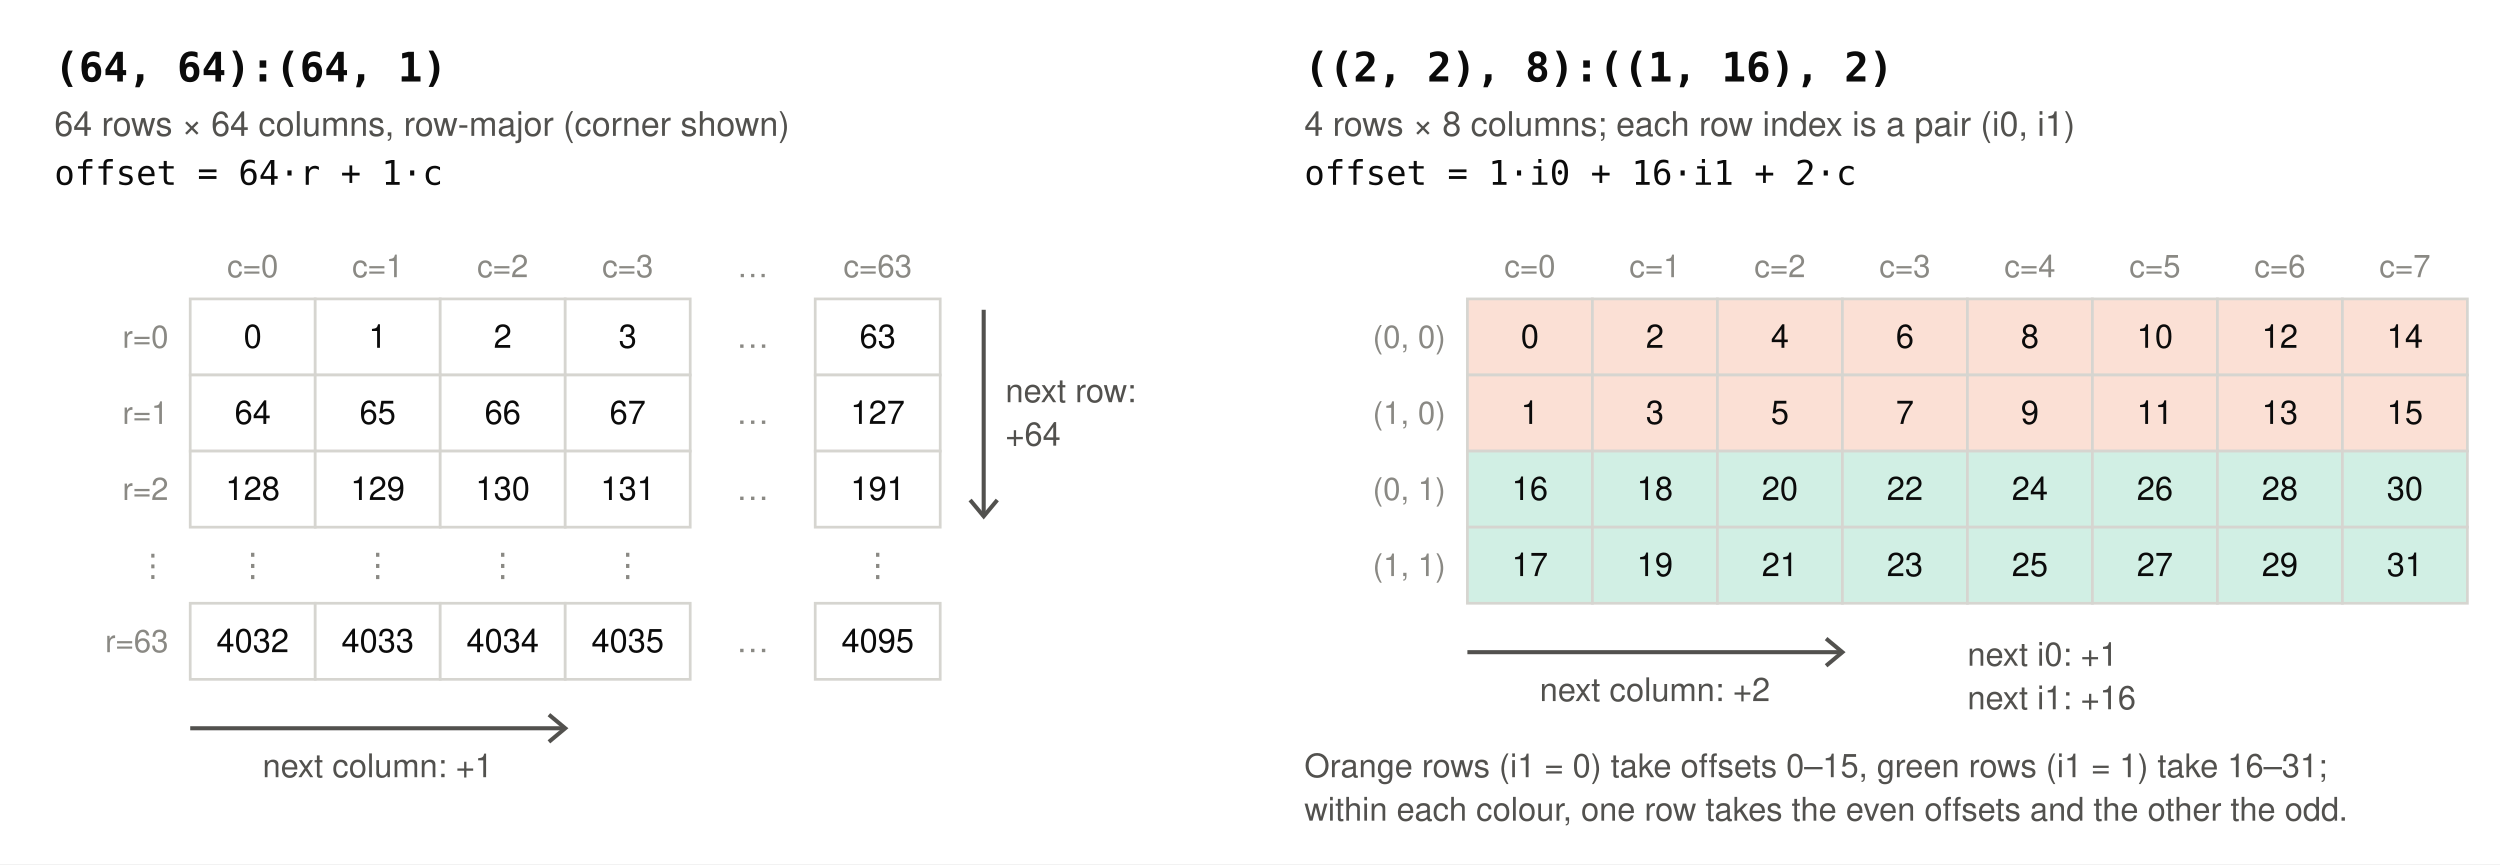
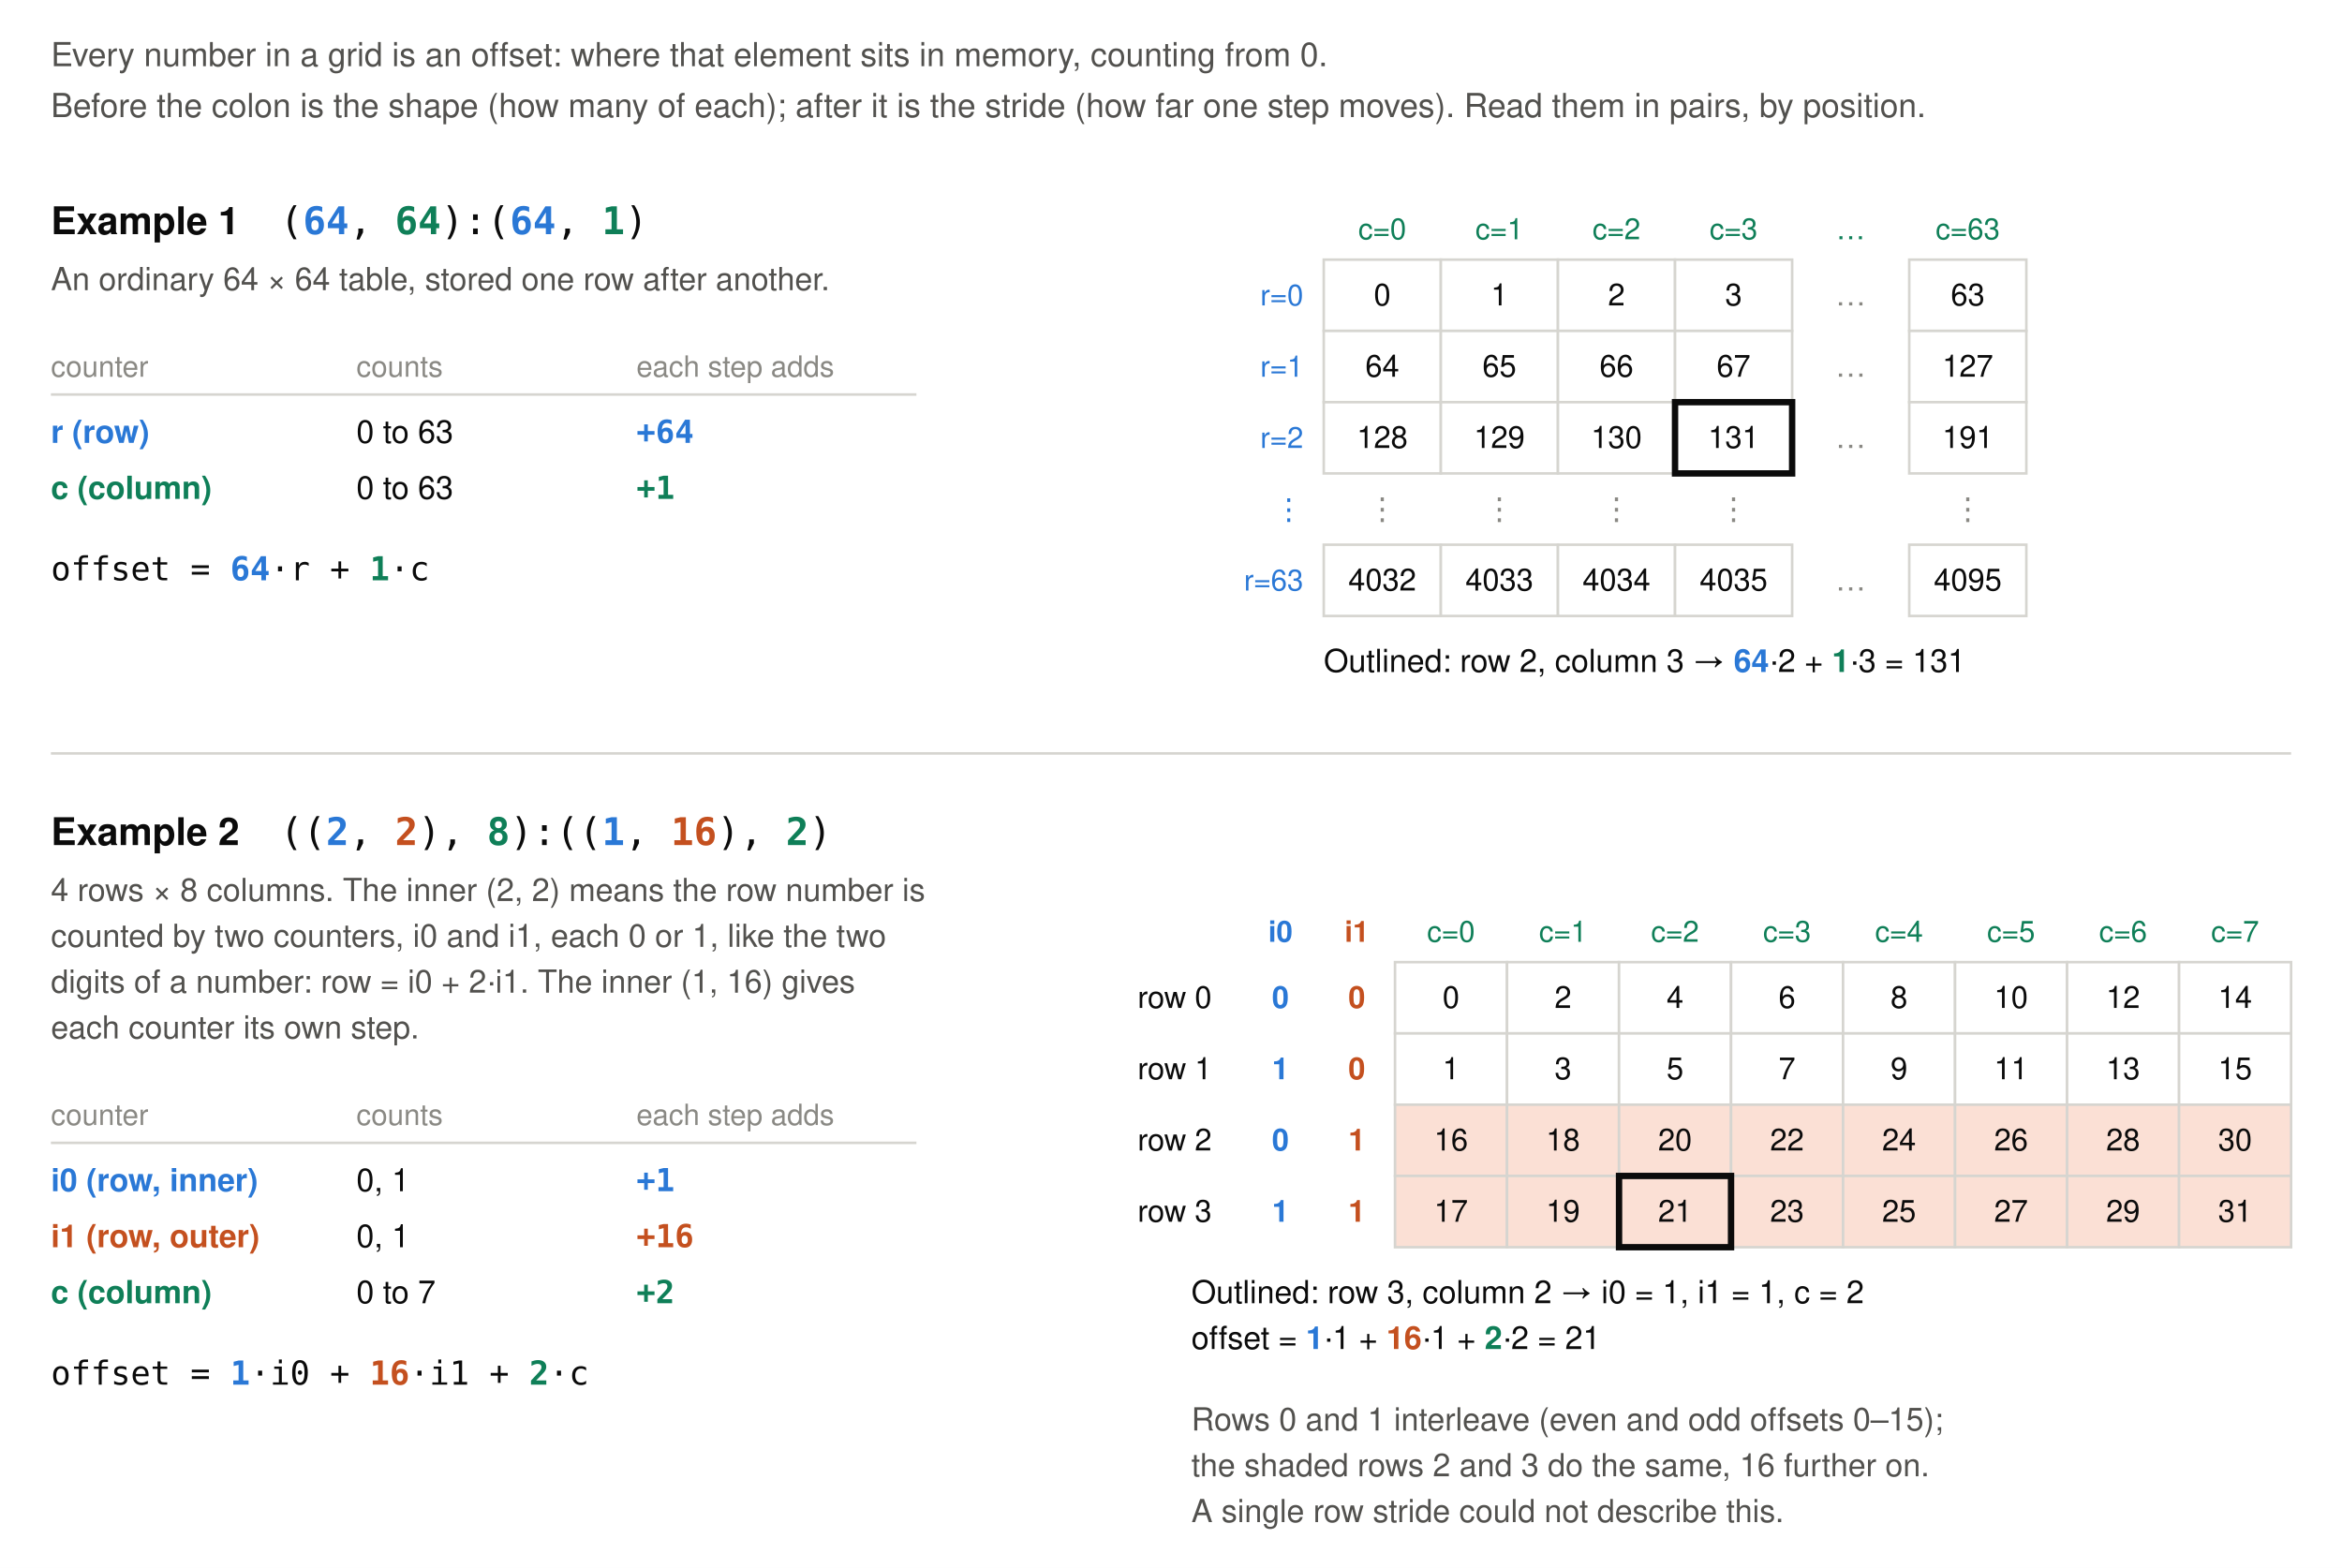
- <svg xmlns="http://www.w3.org/2000/svg" viewBox="0 0 920 318" width="920" height="318" font-family="system-ui, -apple-system, 'Segoe UI', Helvetica, Arial, sans-serif">
-   <rect width="920" height="318" fill="#ffffff" />
-   <text x="20" y="30" font-size="15" fill="#0b0b0b" text-anchor="start" font-weight="600" font-family="ui-monospace, 'SF Mono', Menlo, Consolas, 'DejaVu Sans Mono', monospace">(64, 64):(64, 1)</text>
-   <text x="20" y="50" font-size="12.5" fill="#52514e" text-anchor="start" font-weight="normal">64 rows × 64 columns, row-major (corner shown)</text>
-   <text x="20" y="68" font-size="12.5" fill="#0b0b0b" text-anchor="start" font-weight="normal" font-family="ui-monospace, 'SF Mono', Menlo, Consolas, 'DejaVu Sans Mono', monospace">offset = 64·r + 1·c</text>
-   <text x="93.0" y="102" font-size="11.5" fill="#8a8984" text-anchor="middle" font-weight="normal">c=0</text>
-   <text x="139.0" y="102" font-size="11.5" fill="#8a8984" text-anchor="middle" font-weight="normal">c=1</text>
-   <text x="185.0" y="102" font-size="11.5" fill="#8a8984" text-anchor="middle" font-weight="normal">c=2</text>
-   <text x="231.0" y="102" font-size="11.5" fill="#8a8984" text-anchor="middle" font-weight="normal">c=3</text>
-   <text x="277.0" y="102" font-size="11.5" fill="#8a8984" text-anchor="middle" font-weight="normal">…</text>
-   <text x="323.0" y="102" font-size="11.5" fill="#8a8984" text-anchor="middle" font-weight="normal">c=63</text>
-   <text x="62" y="128" font-size="11.5" fill="#8a8984" text-anchor="end" font-weight="normal">r=0</text>
-   <rect x="70" y="110" width="46" height="28" fill="#ffffff" stroke="#d6d5d0" stroke-width="1" rx="0" />
-   <text x="93.0" y="128" font-size="12" fill="#0b0b0b" text-anchor="middle" font-weight="normal">0</text>
-   <rect x="116" y="110" width="46" height="28" fill="#ffffff" stroke="#d6d5d0" stroke-width="1" rx="0" />
-   <text x="139.0" y="128" font-size="12" fill="#0b0b0b" text-anchor="middle" font-weight="normal">1</text>
-   <rect x="162" y="110" width="46" height="28" fill="#ffffff" stroke="#d6d5d0" stroke-width="1" rx="0" />
-   <text x="185.0" y="128" font-size="12" fill="#0b0b0b" text-anchor="middle" font-weight="normal">2</text>
-   <rect x="208" y="110" width="46" height="28" fill="#ffffff" stroke="#d6d5d0" stroke-width="1" rx="0" />
-   <text x="231.0" y="128" font-size="12" fill="#0b0b0b" text-anchor="middle" font-weight="normal">3</text>
-   <text x="277.0" y="128" font-size="12" fill="#8a8984" text-anchor="middle" font-weight="normal">…</text>
-   <rect x="300" y="110" width="46" height="28" fill="#ffffff" stroke="#d6d5d0" stroke-width="1" rx="0" />
-   <text x="323.0" y="128" font-size="12" fill="#0b0b0b" text-anchor="middle" font-weight="normal">63</text>
-   <text x="62" y="156" font-size="11.5" fill="#8a8984" text-anchor="end" font-weight="normal">r=1</text>
-   <rect x="70" y="138" width="46" height="28" fill="#ffffff" stroke="#d6d5d0" stroke-width="1" rx="0" />
-   <text x="93.0" y="156" font-size="12" fill="#0b0b0b" text-anchor="middle" font-weight="normal">64</text>
-   <rect x="116" y="138" width="46" height="28" fill="#ffffff" stroke="#d6d5d0" stroke-width="1" rx="0" />
-   <text x="139.0" y="156" font-size="12" fill="#0b0b0b" text-anchor="middle" font-weight="normal">65</text>
-   <rect x="162" y="138" width="46" height="28" fill="#ffffff" stroke="#d6d5d0" stroke-width="1" rx="0" />
-   <text x="185.0" y="156" font-size="12" fill="#0b0b0b" text-anchor="middle" font-weight="normal">66</text>
-   <rect x="208" y="138" width="46" height="28" fill="#ffffff" stroke="#d6d5d0" stroke-width="1" rx="0" />
-   <text x="231.0" y="156" font-size="12" fill="#0b0b0b" text-anchor="middle" font-weight="normal">67</text>
-   <text x="277.0" y="156" font-size="12" fill="#8a8984" text-anchor="middle" font-weight="normal">…</text>
-   <rect x="300" y="138" width="46" height="28" fill="#ffffff" stroke="#d6d5d0" stroke-width="1" rx="0" />
-   <text x="323.0" y="156" font-size="12" fill="#0b0b0b" text-anchor="middle" font-weight="normal">127</text>
-   <text x="62" y="184" font-size="11.5" fill="#8a8984" text-anchor="end" font-weight="normal">r=2</text>
-   <rect x="70" y="166" width="46" height="28" fill="#ffffff" stroke="#d6d5d0" stroke-width="1" rx="0" />
-   <text x="93.0" y="184" font-size="12" fill="#0b0b0b" text-anchor="middle" font-weight="normal">128</text>
-   <rect x="116" y="166" width="46" height="28" fill="#ffffff" stroke="#d6d5d0" stroke-width="1" rx="0" />
-   <text x="139.0" y="184" font-size="12" fill="#0b0b0b" text-anchor="middle" font-weight="normal">129</text>
-   <rect x="162" y="166" width="46" height="28" fill="#ffffff" stroke="#d6d5d0" stroke-width="1" rx="0" />
-   <text x="185.0" y="184" font-size="12" fill="#0b0b0b" text-anchor="middle" font-weight="normal">130</text>
-   <rect x="208" y="166" width="46" height="28" fill="#ffffff" stroke="#d6d5d0" stroke-width="1" rx="0" />
-   <text x="231.0" y="184" font-size="12" fill="#0b0b0b" text-anchor="middle" font-weight="normal">131</text>
-   <text x="277.0" y="184" font-size="12" fill="#8a8984" text-anchor="middle" font-weight="normal">…</text>
-   <rect x="300" y="166" width="46" height="28" fill="#ffffff" stroke="#d6d5d0" stroke-width="1" rx="0" />
-   <text x="323.0" y="184" font-size="12" fill="#0b0b0b" text-anchor="middle" font-weight="normal">191</text>
-   <text x="62" y="212" font-size="11.5" fill="#8a8984" text-anchor="end" font-weight="normal">⋮</text>
-   <text x="93.0" y="212" font-size="12" fill="#8a8984" text-anchor="middle" font-weight="normal">⋮</text>
-   <text x="139.0" y="212" font-size="12" fill="#8a8984" text-anchor="middle" font-weight="normal">⋮</text>
-   <text x="185.0" y="212" font-size="12" fill="#8a8984" text-anchor="middle" font-weight="normal">⋮</text>
-   <text x="231.0" y="212" font-size="12" fill="#8a8984" text-anchor="middle" font-weight="normal">⋮</text>
-   <text x="277.0" y="212" font-size="12" fill="#8a8984" text-anchor="middle" font-weight="normal" />
-   <text x="323.0" y="212" font-size="12" fill="#8a8984" text-anchor="middle" font-weight="normal">⋮</text>
-   <text x="62" y="240" font-size="11.5" fill="#8a8984" text-anchor="end" font-weight="normal">r=63</text>
-   <rect x="70" y="222" width="46" height="28" fill="#ffffff" stroke="#d6d5d0" stroke-width="1" rx="0" />
-   <text x="93.0" y="240" font-size="12" fill="#0b0b0b" text-anchor="middle" font-weight="normal">4032</text>
-   <rect x="116" y="222" width="46" height="28" fill="#ffffff" stroke="#d6d5d0" stroke-width="1" rx="0" />
-   <text x="139.0" y="240" font-size="12" fill="#0b0b0b" text-anchor="middle" font-weight="normal">4033</text>
-   <rect x="162" y="222" width="46" height="28" fill="#ffffff" stroke="#d6d5d0" stroke-width="1" rx="0" />
-   <text x="185.0" y="240" font-size="12" fill="#0b0b0b" text-anchor="middle" font-weight="normal">4034</text>
-   <rect x="208" y="222" width="46" height="28" fill="#ffffff" stroke="#d6d5d0" stroke-width="1" rx="0" />
-   <text x="231.0" y="240" font-size="12" fill="#0b0b0b" text-anchor="middle" font-weight="normal">4035</text>
-   <text x="277.0" y="240" font-size="12" fill="#8a8984" text-anchor="middle" font-weight="normal">…</text>
-   <rect x="300" y="222" width="46" height="28" fill="#ffffff" stroke="#d6d5d0" stroke-width="1" rx="0" />
-   <text x="323.0" y="240" font-size="12" fill="#0b0b0b" text-anchor="middle" font-weight="normal">4095</text>
-   <line x1="70" y1="268" x2="208" y2="268" stroke="#52514e" stroke-width="1.5" />
-   <path d="M202,263 L208,268 L202,273" fill="none" stroke="#52514e" stroke-width="1.5" />
-   <text x="139.0" y="286" font-size="12" fill="#52514e" text-anchor="middle" font-weight="normal">next column: +1</text>
-   <line x1="362" y1="114" x2="362" y2="190" stroke="#52514e" stroke-width="1.5" />
-   <path d="M357,184 L362,190 L367,184" fill="none" stroke="#52514e" stroke-width="1.5" />
-   <text x="370" y="148" font-size="12" fill="#52514e" text-anchor="start" font-weight="normal">next row:</text>
-   <text x="370" y="164" font-size="12" fill="#52514e" text-anchor="start" font-weight="normal">+64</text>
-   <text x="480" y="30" font-size="15" fill="#0b0b0b" text-anchor="start" font-weight="600" font-family="ui-monospace, 'SF Mono', Menlo, Consolas, 'DejaVu Sans Mono', monospace">((2, 2), 8):((1, 16), 2)</text>
-   <text x="480" y="50" font-size="12.5" fill="#52514e" text-anchor="start" font-weight="normal">4 rows × 8 columns; each row index is a pair (i0, i1)</text>
-   <text x="480" y="68" font-size="12.5" fill="#0b0b0b" text-anchor="start" font-weight="normal" font-family="ui-monospace, 'SF Mono', Menlo, Consolas, 'DejaVu Sans Mono', monospace">offset = 1·i0 + 16·i1 + 2·c</text>
-   <text x="563.0" y="102" font-size="11.5" fill="#8a8984" text-anchor="middle" font-weight="normal">c=0</text>
-   <text x="609.0" y="102" font-size="11.5" fill="#8a8984" text-anchor="middle" font-weight="normal">c=1</text>
-   <text x="655.0" y="102" font-size="11.5" fill="#8a8984" text-anchor="middle" font-weight="normal">c=2</text>
-   <text x="701.0" y="102" font-size="11.5" fill="#8a8984" text-anchor="middle" font-weight="normal">c=3</text>
-   <text x="747.0" y="102" font-size="11.5" fill="#8a8984" text-anchor="middle" font-weight="normal">c=4</text>
-   <text x="793.0" y="102" font-size="11.5" fill="#8a8984" text-anchor="middle" font-weight="normal">c=5</text>
-   <text x="839.0" y="102" font-size="11.5" fill="#8a8984" text-anchor="middle" font-weight="normal">c=6</text>
-   <text x="885.0" y="102" font-size="11.5" fill="#8a8984" text-anchor="middle" font-weight="normal">c=7</text>
-   <text x="532" y="128" font-size="11.5" fill="#8a8984" text-anchor="end" font-weight="normal">(0, 0)</text>
-   <rect x="540" y="110" width="46" height="28" fill="#fbe0d5" stroke="#d6d5d0" stroke-width="1" rx="0" />
-   <text x="563.0" y="128" font-size="12" fill="#0b0b0b" text-anchor="middle" font-weight="normal">0</text>
-   <rect x="586" y="110" width="46" height="28" fill="#fbe0d5" stroke="#d6d5d0" stroke-width="1" rx="0" />
-   <text x="609.0" y="128" font-size="12" fill="#0b0b0b" text-anchor="middle" font-weight="normal">2</text>
-   <rect x="632" y="110" width="46" height="28" fill="#fbe0d5" stroke="#d6d5d0" stroke-width="1" rx="0" />
-   <text x="655.0" y="128" font-size="12" fill="#0b0b0b" text-anchor="middle" font-weight="normal">4</text>
-   <rect x="678" y="110" width="46" height="28" fill="#fbe0d5" stroke="#d6d5d0" stroke-width="1" rx="0" />
-   <text x="701.0" y="128" font-size="12" fill="#0b0b0b" text-anchor="middle" font-weight="normal">6</text>
-   <rect x="724" y="110" width="46" height="28" fill="#fbe0d5" stroke="#d6d5d0" stroke-width="1" rx="0" />
-   <text x="747.0" y="128" font-size="12" fill="#0b0b0b" text-anchor="middle" font-weight="normal">8</text>
-   <rect x="770" y="110" width="46" height="28" fill="#fbe0d5" stroke="#d6d5d0" stroke-width="1" rx="0" />
-   <text x="793.0" y="128" font-size="12" fill="#0b0b0b" text-anchor="middle" font-weight="normal">10</text>
-   <rect x="816" y="110" width="46" height="28" fill="#fbe0d5" stroke="#d6d5d0" stroke-width="1" rx="0" />
-   <text x="839.0" y="128" font-size="12" fill="#0b0b0b" text-anchor="middle" font-weight="normal">12</text>
-   <rect x="862" y="110" width="46" height="28" fill="#fbe0d5" stroke="#d6d5d0" stroke-width="1" rx="0" />
-   <text x="885.0" y="128" font-size="12" fill="#0b0b0b" text-anchor="middle" font-weight="normal">14</text>
-   <text x="532" y="156" font-size="11.5" fill="#8a8984" text-anchor="end" font-weight="normal">(1, 0)</text>
-   <rect x="540" y="138" width="46" height="28" fill="#fbe0d5" stroke="#d6d5d0" stroke-width="1" rx="0" />
-   <text x="563.0" y="156" font-size="12" fill="#0b0b0b" text-anchor="middle" font-weight="normal">1</text>
-   <rect x="586" y="138" width="46" height="28" fill="#fbe0d5" stroke="#d6d5d0" stroke-width="1" rx="0" />
-   <text x="609.0" y="156" font-size="12" fill="#0b0b0b" text-anchor="middle" font-weight="normal">3</text>
-   <rect x="632" y="138" width="46" height="28" fill="#fbe0d5" stroke="#d6d5d0" stroke-width="1" rx="0" />
-   <text x="655.0" y="156" font-size="12" fill="#0b0b0b" text-anchor="middle" font-weight="normal">5</text>
-   <rect x="678" y="138" width="46" height="28" fill="#fbe0d5" stroke="#d6d5d0" stroke-width="1" rx="0" />
-   <text x="701.0" y="156" font-size="12" fill="#0b0b0b" text-anchor="middle" font-weight="normal">7</text>
-   <rect x="724" y="138" width="46" height="28" fill="#fbe0d5" stroke="#d6d5d0" stroke-width="1" rx="0" />
-   <text x="747.0" y="156" font-size="12" fill="#0b0b0b" text-anchor="middle" font-weight="normal">9</text>
-   <rect x="770" y="138" width="46" height="28" fill="#fbe0d5" stroke="#d6d5d0" stroke-width="1" rx="0" />
-   <text x="793.0" y="156" font-size="12" fill="#0b0b0b" text-anchor="middle" font-weight="normal">11</text>
-   <rect x="816" y="138" width="46" height="28" fill="#fbe0d5" stroke="#d6d5d0" stroke-width="1" rx="0" />
-   <text x="839.0" y="156" font-size="12" fill="#0b0b0b" text-anchor="middle" font-weight="normal">13</text>
-   <rect x="862" y="138" width="46" height="28" fill="#fbe0d5" stroke="#d6d5d0" stroke-width="1" rx="0" />
-   <text x="885.0" y="156" font-size="12" fill="#0b0b0b" text-anchor="middle" font-weight="normal">15</text>
-   <text x="532" y="184" font-size="11.5" fill="#8a8984" text-anchor="end" font-weight="normal">(0, 1)</text>
-   <rect x="540" y="166" width="46" height="28" fill="#d1efe4" stroke="#d6d5d0" stroke-width="1" rx="0" />
-   <text x="563.0" y="184" font-size="12" fill="#0b0b0b" text-anchor="middle" font-weight="normal">16</text>
-   <rect x="586" y="166" width="46" height="28" fill="#d1efe4" stroke="#d6d5d0" stroke-width="1" rx="0" />
-   <text x="609.0" y="184" font-size="12" fill="#0b0b0b" text-anchor="middle" font-weight="normal">18</text>
-   <rect x="632" y="166" width="46" height="28" fill="#d1efe4" stroke="#d6d5d0" stroke-width="1" rx="0" />
-   <text x="655.0" y="184" font-size="12" fill="#0b0b0b" text-anchor="middle" font-weight="normal">20</text>
-   <rect x="678" y="166" width="46" height="28" fill="#d1efe4" stroke="#d6d5d0" stroke-width="1" rx="0" />
-   <text x="701.0" y="184" font-size="12" fill="#0b0b0b" text-anchor="middle" font-weight="normal">22</text>
-   <rect x="724" y="166" width="46" height="28" fill="#d1efe4" stroke="#d6d5d0" stroke-width="1" rx="0" />
-   <text x="747.0" y="184" font-size="12" fill="#0b0b0b" text-anchor="middle" font-weight="normal">24</text>
-   <rect x="770" y="166" width="46" height="28" fill="#d1efe4" stroke="#d6d5d0" stroke-width="1" rx="0" />
-   <text x="793.0" y="184" font-size="12" fill="#0b0b0b" text-anchor="middle" font-weight="normal">26</text>
-   <rect x="816" y="166" width="46" height="28" fill="#d1efe4" stroke="#d6d5d0" stroke-width="1" rx="0" />
-   <text x="839.0" y="184" font-size="12" fill="#0b0b0b" text-anchor="middle" font-weight="normal">28</text>
-   <rect x="862" y="166" width="46" height="28" fill="#d1efe4" stroke="#d6d5d0" stroke-width="1" rx="0" />
-   <text x="885.0" y="184" font-size="12" fill="#0b0b0b" text-anchor="middle" font-weight="normal">30</text>
-   <text x="532" y="212" font-size="11.5" fill="#8a8984" text-anchor="end" font-weight="normal">(1, 1)</text>
-   <rect x="540" y="194" width="46" height="28" fill="#d1efe4" stroke="#d6d5d0" stroke-width="1" rx="0" />
-   <text x="563.0" y="212" font-size="12" fill="#0b0b0b" text-anchor="middle" font-weight="normal">17</text>
-   <rect x="586" y="194" width="46" height="28" fill="#d1efe4" stroke="#d6d5d0" stroke-width="1" rx="0" />
-   <text x="609.0" y="212" font-size="12" fill="#0b0b0b" text-anchor="middle" font-weight="normal">19</text>
-   <rect x="632" y="194" width="46" height="28" fill="#d1efe4" stroke="#d6d5d0" stroke-width="1" rx="0" />
-   <text x="655.0" y="212" font-size="12" fill="#0b0b0b" text-anchor="middle" font-weight="normal">21</text>
-   <rect x="678" y="194" width="46" height="28" fill="#d1efe4" stroke="#d6d5d0" stroke-width="1" rx="0" />
-   <text x="701.0" y="212" font-size="12" fill="#0b0b0b" text-anchor="middle" font-weight="normal">23</text>
-   <rect x="724" y="194" width="46" height="28" fill="#d1efe4" stroke="#d6d5d0" stroke-width="1" rx="0" />
-   <text x="747.0" y="212" font-size="12" fill="#0b0b0b" text-anchor="middle" font-weight="normal">25</text>
-   <rect x="770" y="194" width="46" height="28" fill="#d1efe4" stroke="#d6d5d0" stroke-width="1" rx="0" />
-   <text x="793.0" y="212" font-size="12" fill="#0b0b0b" text-anchor="middle" font-weight="normal">27</text>
-   <rect x="816" y="194" width="46" height="28" fill="#d1efe4" stroke="#d6d5d0" stroke-width="1" rx="0" />
-   <text x="839.0" y="212" font-size="12" fill="#0b0b0b" text-anchor="middle" font-weight="normal">29</text>
-   <rect x="862" y="194" width="46" height="28" fill="#d1efe4" stroke="#d6d5d0" stroke-width="1" rx="0" />
-   <text x="885.0" y="212" font-size="12" fill="#0b0b0b" text-anchor="middle" font-weight="normal">31</text>
-   <line x1="540" y1="240" x2="678" y2="240" stroke="#52514e" stroke-width="1.5" />
-   <path d="M672,235 L678,240 L672,245" fill="none" stroke="#52514e" stroke-width="1.5" />
-   <text x="609.0" y="258" font-size="12" fill="#52514e" text-anchor="middle" font-weight="normal">next column: +2</text>
-   <text x="724" y="245" font-size="12" fill="#52514e" text-anchor="start" font-weight="normal">next i0: +1</text>
-   <text x="724" y="261" font-size="12" fill="#52514e" text-anchor="start" font-weight="normal">next i1: +16</text>
-   <text x="480" y="286" font-size="12" fill="#52514e" text-anchor="start" font-weight="normal">Orange rows (i1 = 0) take offsets 0–15, green rows (i1 = 1) take 16–31;</text>
-   <text x="480" y="302" font-size="12" fill="#52514e" text-anchor="start" font-weight="normal">within each colour, one row takes the even offsets and the other the odd.</text>
+ <svg xmlns="http://www.w3.org/2000/svg" viewBox="0 0 920 616" width="920" height="616" font-family="system-ui, -apple-system, 'Segoe UI', Helvetica, Arial, sans-serif">
+   <rect width="920" height="616" fill="#ffffff" />
+   <text x="20" y="26" font-size="13" fill="#52514e" text-anchor="start" font-weight="normal">Every number in a grid is an offset: where that element sits in memory, counting from 0.</text>
+   <text x="20" y="46" font-size="13" fill="#52514e" text-anchor="start" font-weight="normal">Before the colon is the shape (how many of each); after it is the stride (how far one step moves). Read them in pairs, by position.</text>
+   <text x="20" y="92" font-size="15" fill="#0b0b0b" text-anchor="start" font-weight="600">Example 1</text>
+   <text x="110" y="92" font-size="15" fill="#0b0b0b" text-anchor="start" font-weight="normal" font-family="ui-monospace, 'SF Mono', Menlo, Consolas, 'DejaVu Sans Mono', monospace">(<tspan fill="#2a78d6" font-weight="700">64</tspan>, <tspan fill="#0f7f58" font-weight="700">64</tspan>):(<tspan fill="#2a78d6" font-weight="700">64</tspan>, <tspan fill="#0f7f58" font-weight="700">1</tspan>)</text>
+   <text x="20" y="114" font-size="12.5" fill="#52514e" text-anchor="start" font-weight="normal">An ordinary 64 × 64 table, stored one row after another.</text>
+   <text x="20" y="148" font-size="11.5" fill="#8a8984" text-anchor="start" font-weight="normal">counter</text>
+   <text x="140" y="148" font-size="11.5" fill="#8a8984" text-anchor="start" font-weight="normal">counts</text>
+   <text x="250" y="148" font-size="11.5" fill="#8a8984" text-anchor="start" font-weight="normal">each step adds</text>
+   <line x1="20" y1="155" x2="360" y2="155" stroke="#d6d5d0" stroke-width="1" />
+   <text x="20" y="174" font-size="12.5" fill="#2a78d6" text-anchor="start" font-weight="600">r  (row)</text>
+   <text x="140" y="174" font-size="12.5" fill="#0b0b0b" text-anchor="start" font-weight="normal">0 to 63</text>
+   <text x="250" y="174" font-size="12.5" fill="#2a78d6" text-anchor="start" font-weight="600" font-family="ui-monospace, 'SF Mono', Menlo, Consolas, 'DejaVu Sans Mono', monospace">+64</text>
+   <text x="20" y="196" font-size="12.5" fill="#0f7f58" text-anchor="start" font-weight="600">c  (column)</text>
+   <text x="140" y="196" font-size="12.5" fill="#0b0b0b" text-anchor="start" font-weight="normal">0 to 63</text>
+   <text x="250" y="196" font-size="12.5" fill="#0f7f58" text-anchor="start" font-weight="600" font-family="ui-monospace, 'SF Mono', Menlo, Consolas, 'DejaVu Sans Mono', monospace">+1</text>
+   <text x="20" y="228" font-size="13" fill="#0b0b0b" text-anchor="start" font-weight="normal" font-family="ui-monospace, 'SF Mono', Menlo, Consolas, 'DejaVu Sans Mono', monospace">offset = <tspan fill="#2a78d6" font-weight="700">64</tspan>·r + <tspan fill="#0f7f58" font-weight="700">1</tspan>·c</text>
+   <text x="543.0" y="94" font-size="11.5" fill="#0f7f58" text-anchor="middle" font-weight="normal">c=0</text>
+   <text x="589.0" y="94" font-size="11.5" fill="#0f7f58" text-anchor="middle" font-weight="normal">c=1</text>
+   <text x="635.0" y="94" font-size="11.5" fill="#0f7f58" text-anchor="middle" font-weight="normal">c=2</text>
+   <text x="681.0" y="94" font-size="11.5" fill="#0f7f58" text-anchor="middle" font-weight="normal">c=3</text>
+   <text x="727.0" y="94" font-size="11.5" fill="#0f7f58" text-anchor="middle" font-weight="normal">…</text>
+   <text x="773.0" y="94" font-size="11.5" fill="#0f7f58" text-anchor="middle" font-weight="normal">c=63</text>
+   <text x="512" y="120" font-size="11.5" fill="#2a78d6" text-anchor="end" font-weight="normal">r=0</text>
+   <rect x="520" y="102" width="46" height="28" fill="#ffffff" stroke="#d6d5d0" stroke-width="1" rx="0" />
+   <text x="543.0" y="120" font-size="12" fill="#0b0b0b" text-anchor="middle" font-weight="normal">0</text>
+   <rect x="566" y="102" width="46" height="28" fill="#ffffff" stroke="#d6d5d0" stroke-width="1" rx="0" />
+   <text x="589.0" y="120" font-size="12" fill="#0b0b0b" text-anchor="middle" font-weight="normal">1</text>
+   <rect x="612" y="102" width="46" height="28" fill="#ffffff" stroke="#d6d5d0" stroke-width="1" rx="0" />
+   <text x="635.0" y="120" font-size="12" fill="#0b0b0b" text-anchor="middle" font-weight="normal">2</text>
+   <rect x="658" y="102" width="46" height="28" fill="#ffffff" stroke="#d6d5d0" stroke-width="1" rx="0" />
+   <text x="681.0" y="120" font-size="12" fill="#0b0b0b" text-anchor="middle" font-weight="normal">3</text>
+   <text x="727.0" y="120" font-size="12" fill="#8a8984" text-anchor="middle" font-weight="normal">…</text>
+   <rect x="750" y="102" width="46" height="28" fill="#ffffff" stroke="#d6d5d0" stroke-width="1" rx="0" />
+   <text x="773.0" y="120" font-size="12" fill="#0b0b0b" text-anchor="middle" font-weight="normal">63</text>
+   <text x="512" y="148" font-size="11.5" fill="#2a78d6" text-anchor="end" font-weight="normal">r=1</text>
+   <rect x="520" y="130" width="46" height="28" fill="#ffffff" stroke="#d6d5d0" stroke-width="1" rx="0" />
+   <text x="543.0" y="148" font-size="12" fill="#0b0b0b" text-anchor="middle" font-weight="normal">64</text>
+   <rect x="566" y="130" width="46" height="28" fill="#ffffff" stroke="#d6d5d0" stroke-width="1" rx="0" />
+   <text x="589.0" y="148" font-size="12" fill="#0b0b0b" text-anchor="middle" font-weight="normal">65</text>
+   <rect x="612" y="130" width="46" height="28" fill="#ffffff" stroke="#d6d5d0" stroke-width="1" rx="0" />
+   <text x="635.0" y="148" font-size="12" fill="#0b0b0b" text-anchor="middle" font-weight="normal">66</text>
+   <rect x="658" y="130" width="46" height="28" fill="#ffffff" stroke="#d6d5d0" stroke-width="1" rx="0" />
+   <text x="681.0" y="148" font-size="12" fill="#0b0b0b" text-anchor="middle" font-weight="normal">67</text>
+   <text x="727.0" y="148" font-size="12" fill="#8a8984" text-anchor="middle" font-weight="normal">…</text>
+   <rect x="750" y="130" width="46" height="28" fill="#ffffff" stroke="#d6d5d0" stroke-width="1" rx="0" />
+   <text x="773.0" y="148" font-size="12" fill="#0b0b0b" text-anchor="middle" font-weight="normal">127</text>
+   <text x="512" y="176" font-size="11.5" fill="#2a78d6" text-anchor="end" font-weight="normal">r=2</text>
+   <rect x="520" y="158" width="46" height="28" fill="#ffffff" stroke="#d6d5d0" stroke-width="1" rx="0" />
+   <text x="543.0" y="176" font-size="12" fill="#0b0b0b" text-anchor="middle" font-weight="normal">128</text>
+   <rect x="566" y="158" width="46" height="28" fill="#ffffff" stroke="#d6d5d0" stroke-width="1" rx="0" />
+   <text x="589.0" y="176" font-size="12" fill="#0b0b0b" text-anchor="middle" font-weight="normal">129</text>
+   <rect x="612" y="158" width="46" height="28" fill="#ffffff" stroke="#d6d5d0" stroke-width="1" rx="0" />
+   <text x="635.0" y="176" font-size="12" fill="#0b0b0b" text-anchor="middle" font-weight="normal">130</text>
+   <rect x="658" y="158" width="46" height="28" fill="#ffffff" stroke="#d6d5d0" stroke-width="1" rx="0" />
+   <text x="681.0" y="176" font-size="12" fill="#0b0b0b" text-anchor="middle" font-weight="normal">131</text>
+   <text x="727.0" y="176" font-size="12" fill="#8a8984" text-anchor="middle" font-weight="normal">…</text>
+   <rect x="750" y="158" width="46" height="28" fill="#ffffff" stroke="#d6d5d0" stroke-width="1" rx="0" />
+   <text x="773.0" y="176" font-size="12" fill="#0b0b0b" text-anchor="middle" font-weight="normal">191</text>
+   <text x="512" y="204" font-size="11.5" fill="#2a78d6" text-anchor="end" font-weight="normal">⋮</text>
+   <text x="543.0" y="204" font-size="12" fill="#8a8984" text-anchor="middle" font-weight="normal">⋮</text>
+   <text x="589.0" y="204" font-size="12" fill="#8a8984" text-anchor="middle" font-weight="normal">⋮</text>
+   <text x="635.0" y="204" font-size="12" fill="#8a8984" text-anchor="middle" font-weight="normal">⋮</text>
+   <text x="681.0" y="204" font-size="12" fill="#8a8984" text-anchor="middle" font-weight="normal">⋮</text>
+   <text x="727.0" y="204" font-size="12" fill="#8a8984" text-anchor="middle" font-weight="normal" />
+   <text x="773.0" y="204" font-size="12" fill="#8a8984" text-anchor="middle" font-weight="normal">⋮</text>
+   <text x="512" y="232" font-size="11.5" fill="#2a78d6" text-anchor="end" font-weight="normal">r=63</text>
+   <rect x="520" y="214" width="46" height="28" fill="#ffffff" stroke="#d6d5d0" stroke-width="1" rx="0" />
+   <text x="543.0" y="232" font-size="12" fill="#0b0b0b" text-anchor="middle" font-weight="normal">4032</text>
+   <rect x="566" y="214" width="46" height="28" fill="#ffffff" stroke="#d6d5d0" stroke-width="1" rx="0" />
+   <text x="589.0" y="232" font-size="12" fill="#0b0b0b" text-anchor="middle" font-weight="normal">4033</text>
+   <rect x="612" y="214" width="46" height="28" fill="#ffffff" stroke="#d6d5d0" stroke-width="1" rx="0" />
+   <text x="635.0" y="232" font-size="12" fill="#0b0b0b" text-anchor="middle" font-weight="normal">4034</text>
+   <rect x="658" y="214" width="46" height="28" fill="#ffffff" stroke="#d6d5d0" stroke-width="1" rx="0" />
+   <text x="681.0" y="232" font-size="12" fill="#0b0b0b" text-anchor="middle" font-weight="normal">4035</text>
+   <text x="727.0" y="232" font-size="12" fill="#8a8984" text-anchor="middle" font-weight="normal">…</text>
+   <rect x="750" y="214" width="46" height="28" fill="#ffffff" stroke="#d6d5d0" stroke-width="1" rx="0" />
+   <text x="773.0" y="232" font-size="12" fill="#0b0b0b" text-anchor="middle" font-weight="normal">4095</text>
+   <rect x="658" y="158" width="46" height="28" fill="none" stroke="#0b0b0b" stroke-width="2.5" rx="0" />
+   <text x="520" y="264" font-size="12.5" fill="#0b0b0b" text-anchor="start" font-weight="normal">Outlined: row 2, column 3  →  <tspan fill="#2a78d6" font-weight="700">64</tspan>·2 + <tspan fill="#0f7f58" font-weight="700">1</tspan>·3 = 131</text>
+   <line x1="20" y1="296" x2="900" y2="296" stroke="#d6d5d0" stroke-width="1" />
+   <text x="20" y="332" font-size="15" fill="#0b0b0b" text-anchor="start" font-weight="600">Example 2</text>
+   <text x="110" y="332" font-size="15" fill="#0b0b0b" text-anchor="start" font-weight="normal" font-family="ui-monospace, 'SF Mono', Menlo, Consolas, 'DejaVu Sans Mono', monospace">((<tspan fill="#2a78d6" font-weight="700">2</tspan>, <tspan fill="#c4501f" font-weight="700">2</tspan>), <tspan fill="#0f7f58" font-weight="700">8</tspan>):((<tspan fill="#2a78d6" font-weight="700">1</tspan>, <tspan fill="#c4501f" font-weight="700">16</tspan>), <tspan fill="#0f7f58" font-weight="700">2</tspan>)</text>
+   <text x="20" y="354" font-size="12.5" fill="#52514e" text-anchor="start" font-weight="normal">4 rows × 8 columns. The inner (2, 2) means the row number is</text>
+   <text x="20" y="372" font-size="12.5" fill="#52514e" text-anchor="start" font-weight="normal">counted by two counters, i0 and i1, each 0 or 1, like the two</text>
+   <text x="20" y="390" font-size="12.5" fill="#52514e" text-anchor="start" font-weight="normal">digits of a number: row = i0 + 2·i1. The inner (1, 16) gives</text>
+   <text x="20" y="408" font-size="12.5" fill="#52514e" text-anchor="start" font-weight="normal">each counter its own step.</text>
+   <text x="20" y="442" font-size="11.5" fill="#8a8984" text-anchor="start" font-weight="normal">counter</text>
+   <text x="140" y="442" font-size="11.5" fill="#8a8984" text-anchor="start" font-weight="normal">counts</text>
+   <text x="250" y="442" font-size="11.5" fill="#8a8984" text-anchor="start" font-weight="normal">each step adds</text>
+   <line x1="20" y1="449" x2="360" y2="449" stroke="#d6d5d0" stroke-width="1" />
+   <text x="20" y="468" font-size="12.5" fill="#2a78d6" text-anchor="start" font-weight="600">i0  (row, inner)</text>
+   <text x="140" y="468" font-size="12.5" fill="#0b0b0b" text-anchor="start" font-weight="normal">0, 1</text>
+   <text x="250" y="468" font-size="12.5" fill="#2a78d6" text-anchor="start" font-weight="600" font-family="ui-monospace, 'SF Mono', Menlo, Consolas, 'DejaVu Sans Mono', monospace">+1</text>
+   <text x="20" y="490" font-size="12.5" fill="#c4501f" text-anchor="start" font-weight="600">i1  (row, outer)</text>
+   <text x="140" y="490" font-size="12.5" fill="#0b0b0b" text-anchor="start" font-weight="normal">0, 1</text>
+   <text x="250" y="490" font-size="12.5" fill="#c4501f" text-anchor="start" font-weight="600" font-family="ui-monospace, 'SF Mono', Menlo, Consolas, 'DejaVu Sans Mono', monospace">+16</text>
+   <text x="20" y="512" font-size="12.5" fill="#0f7f58" text-anchor="start" font-weight="600">c  (column)</text>
+   <text x="140" y="512" font-size="12.5" fill="#0b0b0b" text-anchor="start" font-weight="normal">0 to 7</text>
+   <text x="250" y="512" font-size="12.5" fill="#0f7f58" text-anchor="start" font-weight="600" font-family="ui-monospace, 'SF Mono', Menlo, Consolas, 'DejaVu Sans Mono', monospace">+2</text>
+   <text x="20" y="544" font-size="13" fill="#0b0b0b" text-anchor="start" font-weight="normal" font-family="ui-monospace, 'SF Mono', Menlo, Consolas, 'DejaVu Sans Mono', monospace">offset = <tspan fill="#2a78d6" font-weight="700">1</tspan>·i0 + <tspan fill="#c4501f" font-weight="700">16</tspan>·i1 + <tspan fill="#0f7f58" font-weight="700">2</tspan>·c</text>
+   <text x="503.0" y="370" font-size="11.5" fill="#2a78d6" text-anchor="middle" font-weight="600">i0</text>
+   <text x="533.0" y="370" font-size="11.5" fill="#c4501f" text-anchor="middle" font-weight="600">i1</text>
+   <text x="570" y="370" font-size="11.5" fill="#0f7f58" text-anchor="middle" font-weight="normal">c=0</text>
+   <text x="614" y="370" font-size="11.5" fill="#0f7f58" text-anchor="middle" font-weight="normal">c=1</text>
+   <text x="658" y="370" font-size="11.5" fill="#0f7f58" text-anchor="middle" font-weight="normal">c=2</text>
+   <text x="702" y="370" font-size="11.5" fill="#0f7f58" text-anchor="middle" font-weight="normal">c=3</text>
+   <text x="746" y="370" font-size="11.5" fill="#0f7f58" text-anchor="middle" font-weight="normal">c=4</text>
+   <text x="790" y="370" font-size="11.5" fill="#0f7f58" text-anchor="middle" font-weight="normal">c=5</text>
+   <text x="834" y="370" font-size="11.5" fill="#0f7f58" text-anchor="middle" font-weight="normal">c=6</text>
+   <text x="878" y="370" font-size="11.5" fill="#0f7f58" text-anchor="middle" font-weight="normal">c=7</text>
+   <text x="476" y="396" font-size="12" fill="#0b0b0b" text-anchor="end" font-weight="normal">row 0</text>
+   <text x="503.0" y="396" font-size="12" fill="#2a78d6" text-anchor="middle" font-weight="600">0</text>
+   <text x="533.0" y="396" font-size="12" fill="#c4501f" text-anchor="middle" font-weight="600">0</text>
+   <rect x="548" y="378" width="44" height="28" fill="#ffffff" stroke="#d6d5d0" stroke-width="1" rx="0" />
+   <text x="570.0" y="396" font-size="12" fill="#0b0b0b" text-anchor="middle" font-weight="normal">0</text>
+   <rect x="592" y="378" width="44" height="28" fill="#ffffff" stroke="#d6d5d0" stroke-width="1" rx="0" />
+   <text x="614.0" y="396" font-size="12" fill="#0b0b0b" text-anchor="middle" font-weight="normal">2</text>
+   <rect x="636" y="378" width="44" height="28" fill="#ffffff" stroke="#d6d5d0" stroke-width="1" rx="0" />
+   <text x="658.0" y="396" font-size="12" fill="#0b0b0b" text-anchor="middle" font-weight="normal">4</text>
+   <rect x="680" y="378" width="44" height="28" fill="#ffffff" stroke="#d6d5d0" stroke-width="1" rx="0" />
+   <text x="702.0" y="396" font-size="12" fill="#0b0b0b" text-anchor="middle" font-weight="normal">6</text>
+   <rect x="724" y="378" width="44" height="28" fill="#ffffff" stroke="#d6d5d0" stroke-width="1" rx="0" />
+   <text x="746.0" y="396" font-size="12" fill="#0b0b0b" text-anchor="middle" font-weight="normal">8</text>
+   <rect x="768" y="378" width="44" height="28" fill="#ffffff" stroke="#d6d5d0" stroke-width="1" rx="0" />
+   <text x="790.0" y="396" font-size="12" fill="#0b0b0b" text-anchor="middle" font-weight="normal">10</text>
+   <rect x="812" y="378" width="44" height="28" fill="#ffffff" stroke="#d6d5d0" stroke-width="1" rx="0" />
+   <text x="834.0" y="396" font-size="12" fill="#0b0b0b" text-anchor="middle" font-weight="normal">12</text>
+   <rect x="856" y="378" width="44" height="28" fill="#ffffff" stroke="#d6d5d0" stroke-width="1" rx="0" />
+   <text x="878.0" y="396" font-size="12" fill="#0b0b0b" text-anchor="middle" font-weight="normal">14</text>
+   <text x="476" y="424" font-size="12" fill="#0b0b0b" text-anchor="end" font-weight="normal">row 1</text>
+   <text x="503.0" y="424" font-size="12" fill="#2a78d6" text-anchor="middle" font-weight="600">1</text>
+   <text x="533.0" y="424" font-size="12" fill="#c4501f" text-anchor="middle" font-weight="600">0</text>
+   <rect x="548" y="406" width="44" height="28" fill="#ffffff" stroke="#d6d5d0" stroke-width="1" rx="0" />
+   <text x="570.0" y="424" font-size="12" fill="#0b0b0b" text-anchor="middle" font-weight="normal">1</text>
+   <rect x="592" y="406" width="44" height="28" fill="#ffffff" stroke="#d6d5d0" stroke-width="1" rx="0" />
+   <text x="614.0" y="424" font-size="12" fill="#0b0b0b" text-anchor="middle" font-weight="normal">3</text>
+   <rect x="636" y="406" width="44" height="28" fill="#ffffff" stroke="#d6d5d0" stroke-width="1" rx="0" />
+   <text x="658.0" y="424" font-size="12" fill="#0b0b0b" text-anchor="middle" font-weight="normal">5</text>
+   <rect x="680" y="406" width="44" height="28" fill="#ffffff" stroke="#d6d5d0" stroke-width="1" rx="0" />
+   <text x="702.0" y="424" font-size="12" fill="#0b0b0b" text-anchor="middle" font-weight="normal">7</text>
+   <rect x="724" y="406" width="44" height="28" fill="#ffffff" stroke="#d6d5d0" stroke-width="1" rx="0" />
+   <text x="746.0" y="424" font-size="12" fill="#0b0b0b" text-anchor="middle" font-weight="normal">9</text>
+   <rect x="768" y="406" width="44" height="28" fill="#ffffff" stroke="#d6d5d0" stroke-width="1" rx="0" />
+   <text x="790.0" y="424" font-size="12" fill="#0b0b0b" text-anchor="middle" font-weight="normal">11</text>
+   <rect x="812" y="406" width="44" height="28" fill="#ffffff" stroke="#d6d5d0" stroke-width="1" rx="0" />
+   <text x="834.0" y="424" font-size="12" fill="#0b0b0b" text-anchor="middle" font-weight="normal">13</text>
+   <rect x="856" y="406" width="44" height="28" fill="#ffffff" stroke="#d6d5d0" stroke-width="1" rx="0" />
+   <text x="878.0" y="424" font-size="12" fill="#0b0b0b" text-anchor="middle" font-weight="normal">15</text>
+   <text x="476" y="452" font-size="12" fill="#0b0b0b" text-anchor="end" font-weight="normal">row 2</text>
+   <text x="503.0" y="452" font-size="12" fill="#2a78d6" text-anchor="middle" font-weight="600">0</text>
+   <text x="533.0" y="452" font-size="12" fill="#c4501f" text-anchor="middle" font-weight="600">1</text>
+   <rect x="548" y="434" width="44" height="28" fill="#fbe0d5" stroke="#d6d5d0" stroke-width="1" rx="0" />
+   <text x="570.0" y="452" font-size="12" fill="#0b0b0b" text-anchor="middle" font-weight="normal">16</text>
+   <rect x="592" y="434" width="44" height="28" fill="#fbe0d5" stroke="#d6d5d0" stroke-width="1" rx="0" />
+   <text x="614.0" y="452" font-size="12" fill="#0b0b0b" text-anchor="middle" font-weight="normal">18</text>
+   <rect x="636" y="434" width="44" height="28" fill="#fbe0d5" stroke="#d6d5d0" stroke-width="1" rx="0" />
+   <text x="658.0" y="452" font-size="12" fill="#0b0b0b" text-anchor="middle" font-weight="normal">20</text>
+   <rect x="680" y="434" width="44" height="28" fill="#fbe0d5" stroke="#d6d5d0" stroke-width="1" rx="0" />
+   <text x="702.0" y="452" font-size="12" fill="#0b0b0b" text-anchor="middle" font-weight="normal">22</text>
+   <rect x="724" y="434" width="44" height="28" fill="#fbe0d5" stroke="#d6d5d0" stroke-width="1" rx="0" />
+   <text x="746.0" y="452" font-size="12" fill="#0b0b0b" text-anchor="middle" font-weight="normal">24</text>
+   <rect x="768" y="434" width="44" height="28" fill="#fbe0d5" stroke="#d6d5d0" stroke-width="1" rx="0" />
+   <text x="790.0" y="452" font-size="12" fill="#0b0b0b" text-anchor="middle" font-weight="normal">26</text>
+   <rect x="812" y="434" width="44" height="28" fill="#fbe0d5" stroke="#d6d5d0" stroke-width="1" rx="0" />
+   <text x="834.0" y="452" font-size="12" fill="#0b0b0b" text-anchor="middle" font-weight="normal">28</text>
+   <rect x="856" y="434" width="44" height="28" fill="#fbe0d5" stroke="#d6d5d0" stroke-width="1" rx="0" />
+   <text x="878.0" y="452" font-size="12" fill="#0b0b0b" text-anchor="middle" font-weight="normal">30</text>
+   <text x="476" y="480" font-size="12" fill="#0b0b0b" text-anchor="end" font-weight="normal">row 3</text>
+   <text x="503.0" y="480" font-size="12" fill="#2a78d6" text-anchor="middle" font-weight="600">1</text>
+   <text x="533.0" y="480" font-size="12" fill="#c4501f" text-anchor="middle" font-weight="600">1</text>
+   <rect x="548" y="462" width="44" height="28" fill="#fbe0d5" stroke="#d6d5d0" stroke-width="1" rx="0" />
+   <text x="570.0" y="480" font-size="12" fill="#0b0b0b" text-anchor="middle" font-weight="normal">17</text>
+   <rect x="592" y="462" width="44" height="28" fill="#fbe0d5" stroke="#d6d5d0" stroke-width="1" rx="0" />
+   <text x="614.0" y="480" font-size="12" fill="#0b0b0b" text-anchor="middle" font-weight="normal">19</text>
+   <rect x="636" y="462" width="44" height="28" fill="#fbe0d5" stroke="#d6d5d0" stroke-width="1" rx="0" />
+   <text x="658.0" y="480" font-size="12" fill="#0b0b0b" text-anchor="middle" font-weight="normal">21</text>
+   <rect x="680" y="462" width="44" height="28" fill="#fbe0d5" stroke="#d6d5d0" stroke-width="1" rx="0" />
+   <text x="702.0" y="480" font-size="12" fill="#0b0b0b" text-anchor="middle" font-weight="normal">23</text>
+   <rect x="724" y="462" width="44" height="28" fill="#fbe0d5" stroke="#d6d5d0" stroke-width="1" rx="0" />
+   <text x="746.0" y="480" font-size="12" fill="#0b0b0b" text-anchor="middle" font-weight="normal">25</text>
+   <rect x="768" y="462" width="44" height="28" fill="#fbe0d5" stroke="#d6d5d0" stroke-width="1" rx="0" />
+   <text x="790.0" y="480" font-size="12" fill="#0b0b0b" text-anchor="middle" font-weight="normal">27</text>
+   <rect x="812" y="462" width="44" height="28" fill="#fbe0d5" stroke="#d6d5d0" stroke-width="1" rx="0" />
+   <text x="834.0" y="480" font-size="12" fill="#0b0b0b" text-anchor="middle" font-weight="normal">29</text>
+   <rect x="856" y="462" width="44" height="28" fill="#fbe0d5" stroke="#d6d5d0" stroke-width="1" rx="0" />
+   <text x="878.0" y="480" font-size="12" fill="#0b0b0b" text-anchor="middle" font-weight="normal">31</text>
+   <rect x="636" y="462" width="44" height="28" fill="none" stroke="#0b0b0b" stroke-width="2.5" rx="0" />
+   <text x="468" y="512" font-size="12.5" fill="#0b0b0b" text-anchor="start" font-weight="normal">Outlined: row 3, column 2  →  i0 = 1, i1 = 1, c = 2</text>
+   <text x="468" y="530" font-size="12.5" fill="#0b0b0b" text-anchor="start" font-weight="normal">offset = <tspan fill="#2a78d6" font-weight="700">1</tspan>·1 + <tspan fill="#c4501f" font-weight="700">16</tspan>·1 + <tspan fill="#0f7f58" font-weight="700">2</tspan>·2 = 21</text>
+   <text x="468" y="562" font-size="12.5" fill="#52514e" text-anchor="start" font-weight="normal">Rows 0 and 1 interleave (even and odd offsets 0–15);</text>
+   <text x="468" y="580" font-size="12.5" fill="#52514e" text-anchor="start" font-weight="normal">the shaded rows 2 and 3 do the same, 16 further on.</text>
+   <text x="468" y="598" font-size="12.5" fill="#52514e" text-anchor="start" font-weight="normal">A single row stride could not describe this.</text>
</svg>
